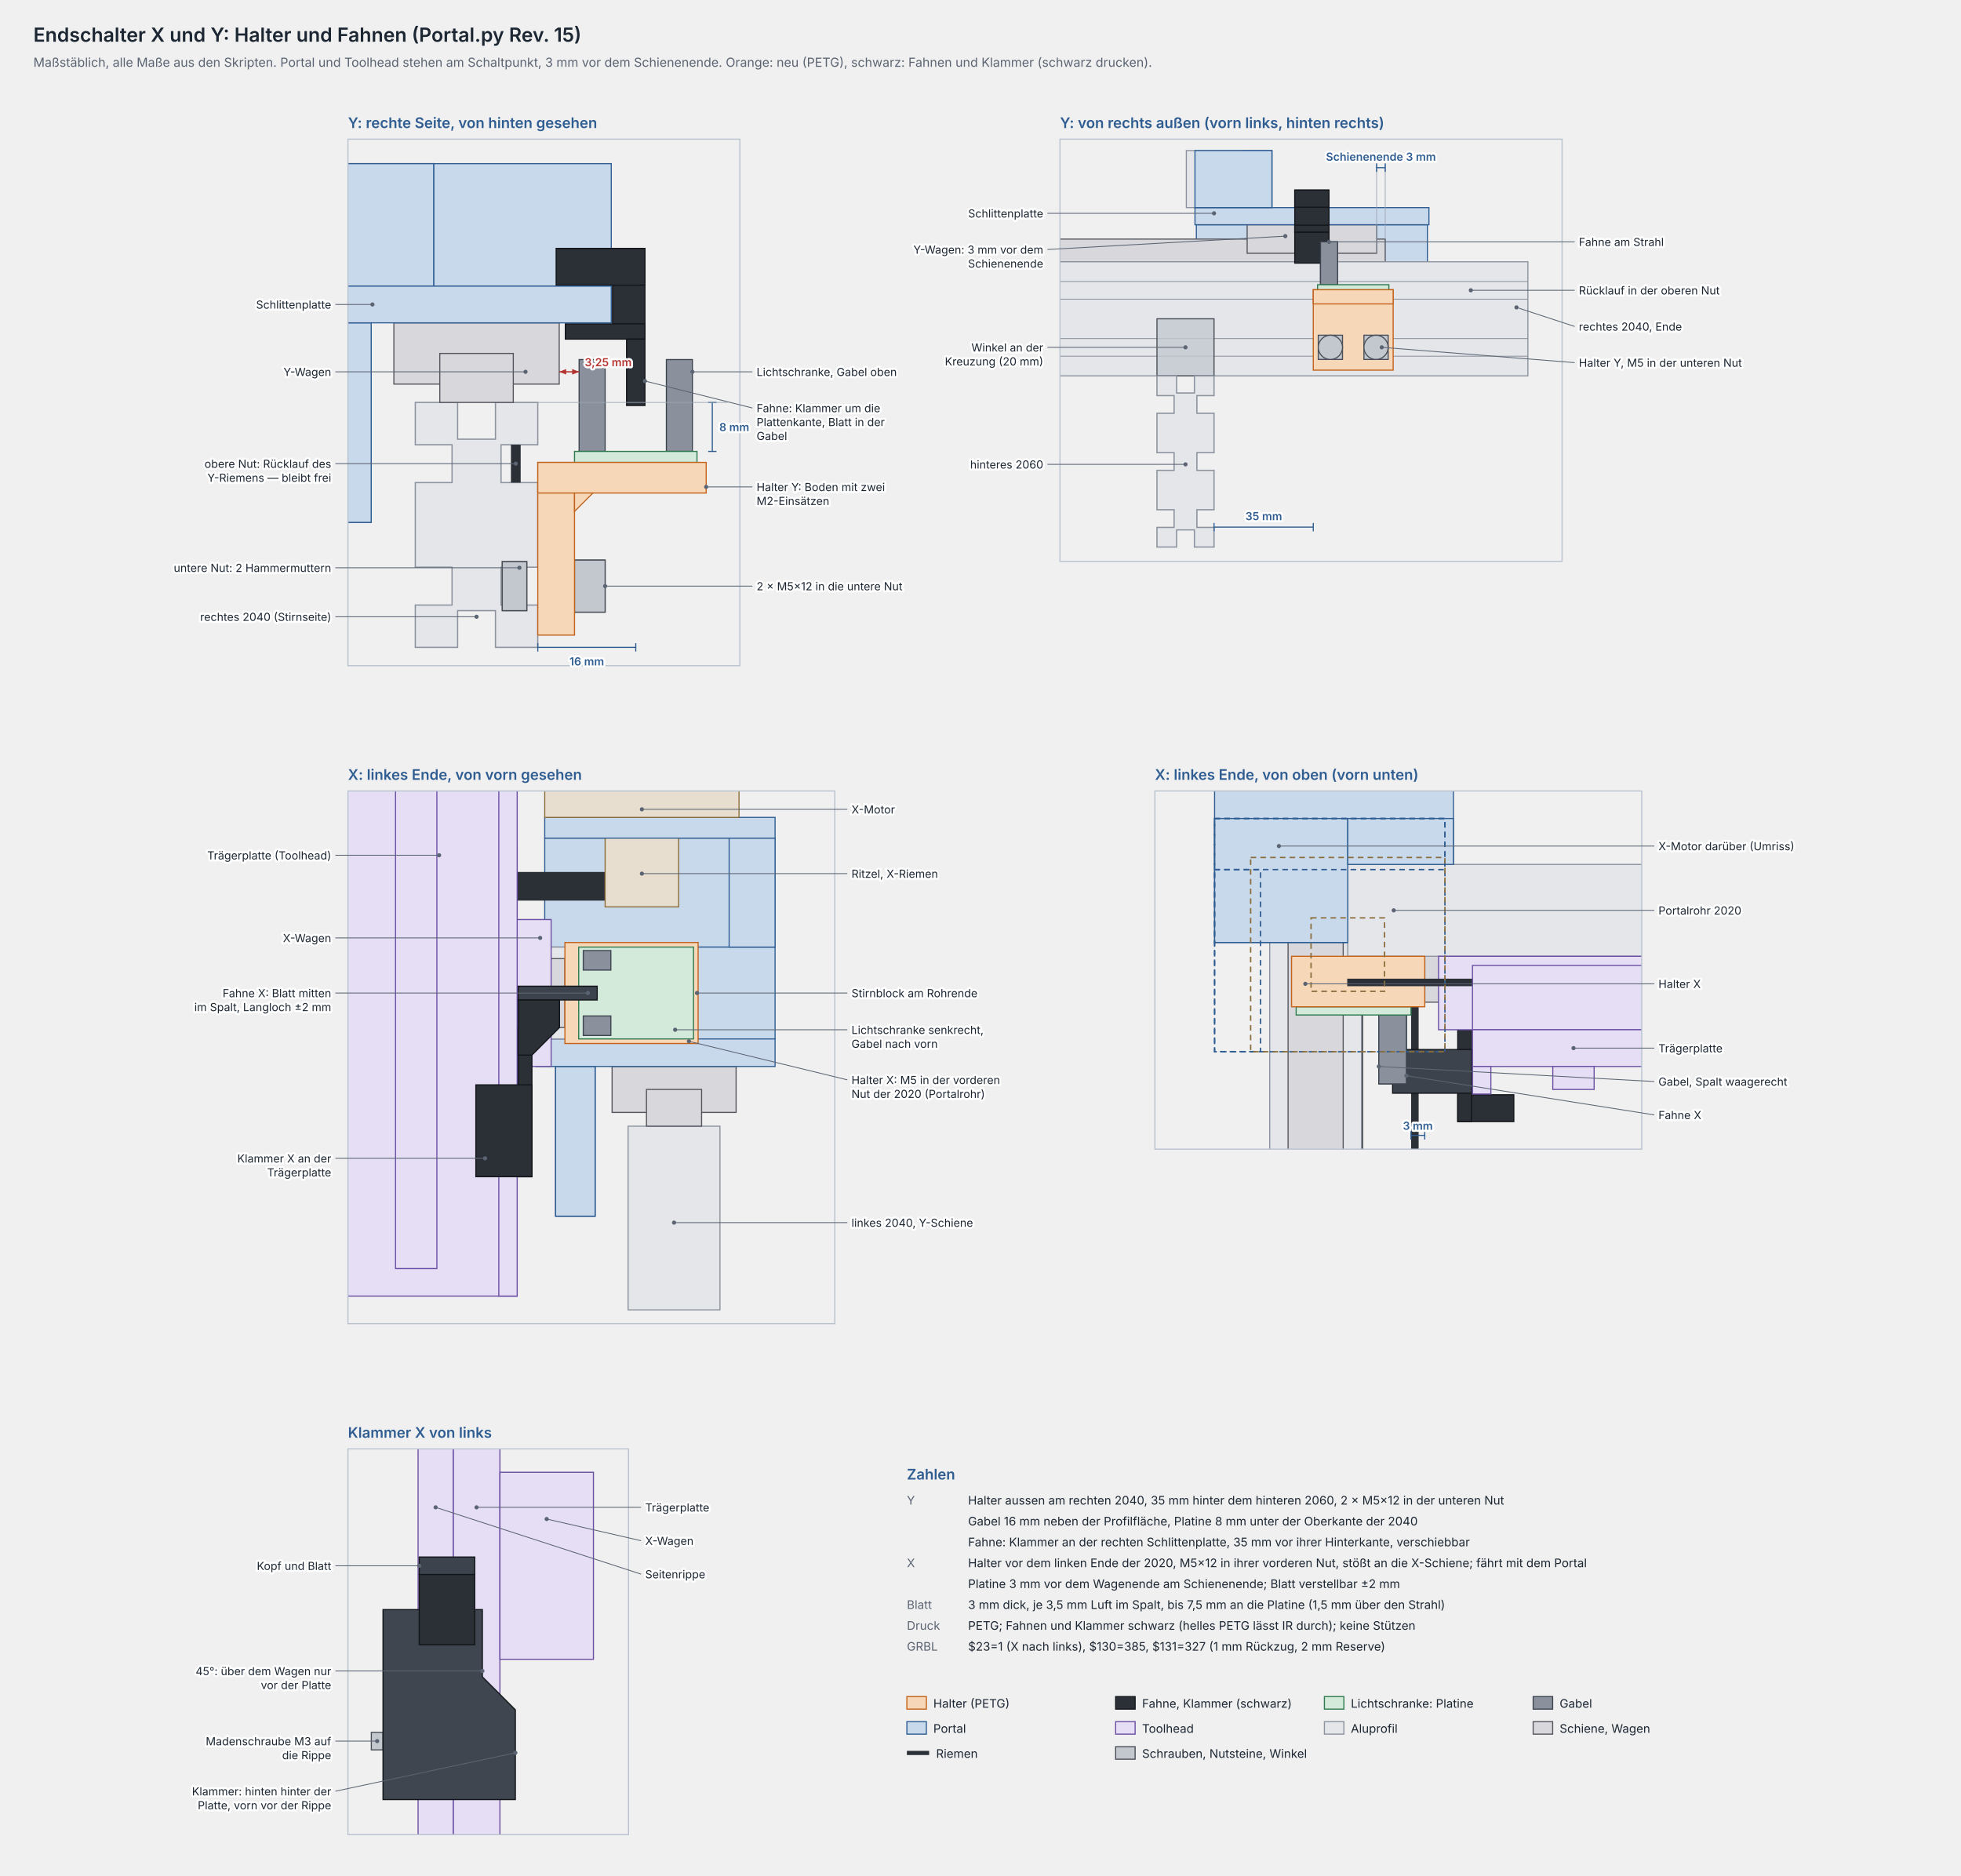
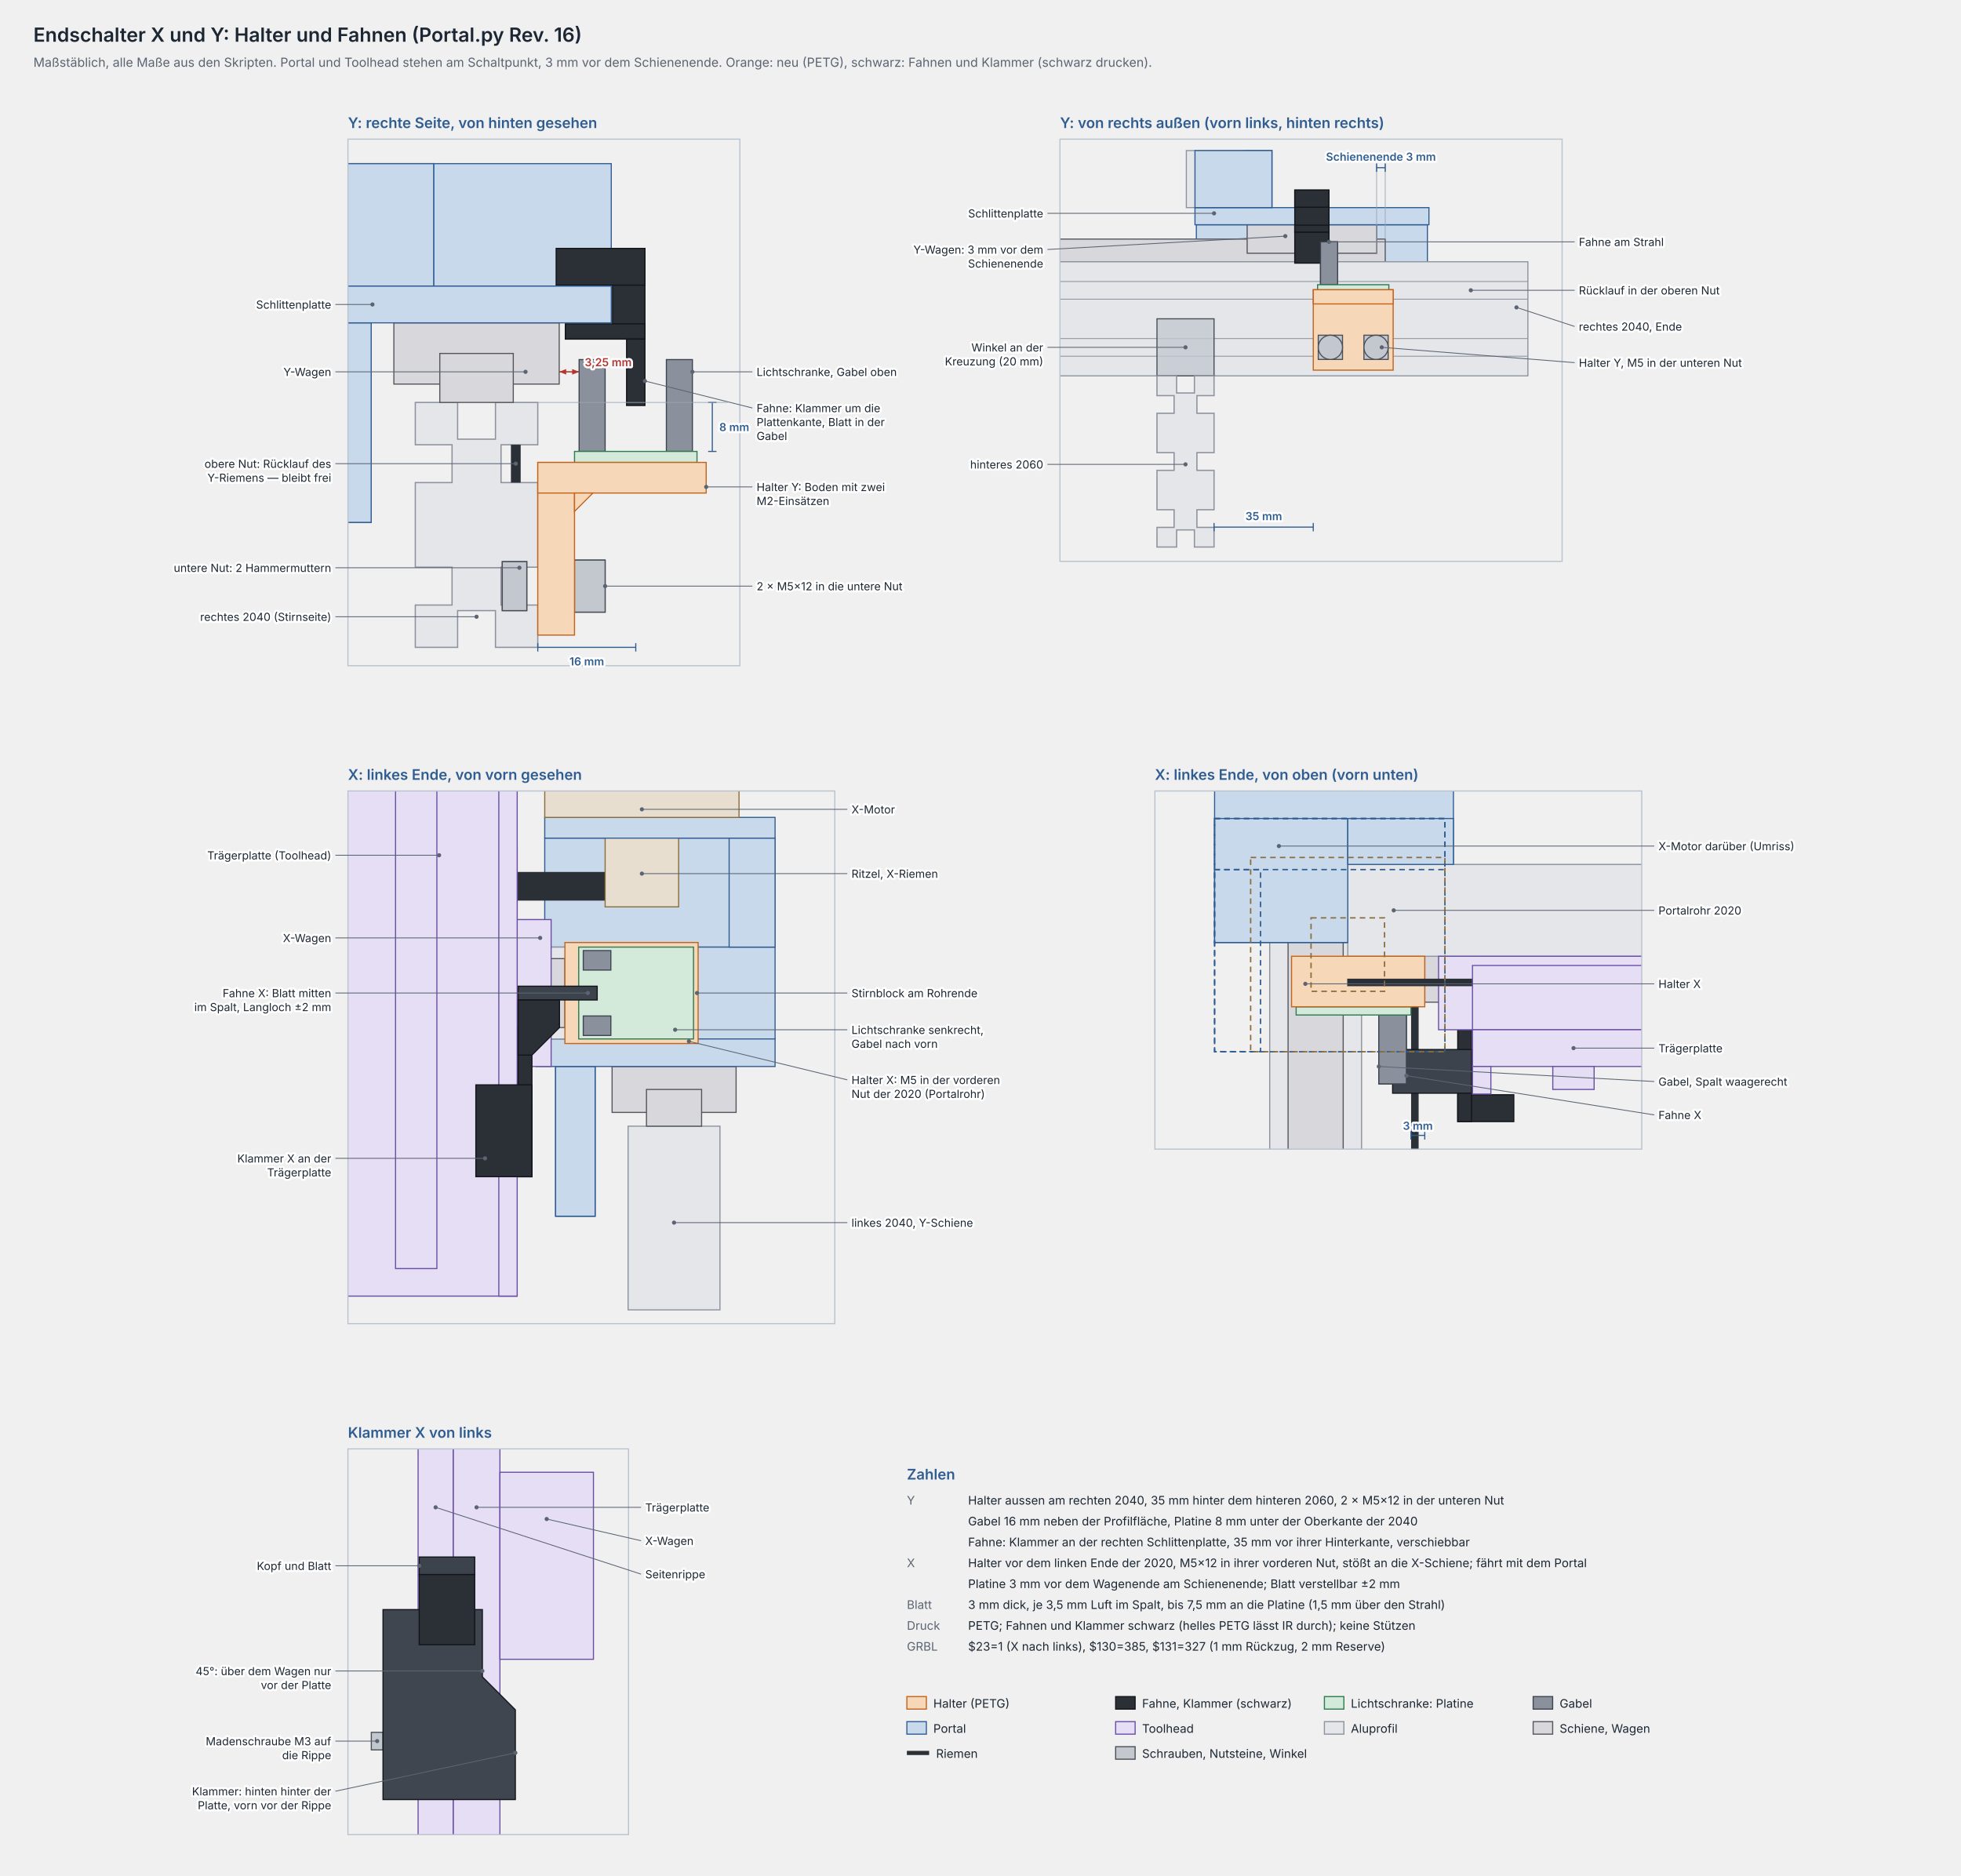
<svg xmlns="http://www.w3.org/2000/svg" width="1409" height="1348" viewBox="0 0 1409 1348" font-family="Inter, Helvetica, Arial, sans-serif">
-   <text x="24.0" y="30.0" font-size="14" fill="#1c2733" text-anchor="start" font-weight="600">Endschalter X und Y: Halter und Fahnen (Portal.py Rev. 15)</text>
+   <text x="24.0" y="30.0" font-size="14" fill="#1c2733" text-anchor="start" font-weight="600">Endschalter X und Y: Halter und Fahnen (Portal.py Rev. 16)</text>
  <text x="24.0" y="48.0" font-size="9" fill="#5b6472" text-anchor="start">Maßstäblich, alle Maße aus den Skripten. Portal und Toolhead stehen am Schaltpunkt, 3 mm vor dem Schienenende. Orange: neu (PETG), schwarz: Fahnen und Klammer (schwarz drucken).</text>
  <clipPath id="y1">
    <rect x="250.0" y="100.0" width="281.6" height="378.4" />
  </clipPath>
  <g clip-path="url(#y1)">
    <polygon points="298.4,465.2 328.8,465.2 328.8,438.8 356.0,438.8 356.0,465.2 386.4,465.2 386.4,434.8 360.0,434.8 360.0,407.6 386.4,407.6 386.4,346.8 360.0,346.8 360.0,319.6 386.4,319.6 386.4,289.2 356.0,289.2 356.0,315.6 328.8,315.6 328.8,289.2 298.4,289.2 298.4,319.6 324.8,319.6 324.8,346.8 298.4,346.8 298.4,407.6 324.8,407.6 324.8,434.8 298.4,434.8" fill="#e4e6ea" stroke="#8c939e" stroke-width="0.9" />
    <rect x="-1888.4" y="117.6" width="2200.0" height="88.0" fill="#e4e6ea" stroke="#8c939e" stroke-width="0.8" />
    <rect x="228.9" y="232.0" width="37.8" height="143.4" fill="#c9d9ec" stroke="#2f5d92" stroke-width="0.8" />
    <rect x="311.6" y="117.6" width="127.6" height="88.0" fill="#c9d9ec" stroke="#2f5d92" stroke-width="0.8" />
    <rect x="210.4" y="117.6" width="101.2" height="88.0" fill="#c9d9ec" stroke="#2f5d92" stroke-width="0.8" />
    <rect x="440.1" y="178.5" width="23.3" height="65.1" fill="#2b2f36" stroke="#111418" stroke-width="0.8" />
    <rect x="399.6" y="178.5" width="63.8" height="26.4" fill="#2b2f36" stroke="#111418" stroke-width="0.8" />
    <rect x="406.2" y="232.7" width="57.2" height="11.0" fill="#2b2f36" stroke="#111418" stroke-width="0.8" />
    <rect x="450.2" y="243.7" width="13.2" height="47.7" fill="#2b2f36" stroke="#111418" stroke-width="0.8" />
    <rect x="416.1" y="258.4" width="18.7" height="66.0" fill="#8a919c" stroke="#3d4450" stroke-width="0.8" />
    <rect x="478.8" y="258.4" width="18.7" height="66.0" fill="#8a919c" stroke="#3d4450" stroke-width="0.8" />
    <rect x="412.8" y="402.5" width="22.0" height="37.4" fill="#c3c8cf" stroke="#4a4f57" stroke-width="0.8" />
    <rect x="360.9" y="403.6" width="17.6" height="35.2" fill="#c3c8cf" stroke="#4a4f57" stroke-width="0.8" />
    <rect x="283.0" y="232.0" width="118.8" height="44.0" fill="#d7d7dc" stroke="#55555e" stroke-width="0.8" />
    <rect x="316.0" y="254.0" width="52.8" height="35.2" fill="#d7d7dc" stroke="#55555e" stroke-width="0.8" />
    <rect x="412.8" y="402.5" width="22.0" height="37.4" fill="#c3c8cf" stroke="#4a4f57" stroke-width="0.8" />
    <rect x="412.8" y="324.4" width="88.0" height="7.9" fill="#d3e9da" stroke="#2f7a4f" stroke-width="0.8" />
    <rect x="360.9" y="403.6" width="17.6" height="35.2" fill="#c3c8cf" stroke="#4a4f57" stroke-width="0.8" />
    <rect x="386.4" y="332.3" width="26.4" height="124.1" fill="#f6d7b8" stroke="#c2621b" stroke-width="0.8" />
    <rect x="386.4" y="332.3" width="121.0" height="22.0" fill="#f6d7b8" stroke="#c2621b" stroke-width="0.8" />
    <polygon points="412.8,354.3 426.0,354.3 412.8,367.5" fill="#f6d7b8" stroke="#c2621b" stroke-width="0.8" />
    <rect x="228.9" y="232.0" width="37.8" height="143.4" fill="#c9d9ec" stroke="#2f5d92" stroke-width="0.8" />
    <rect x="210.4" y="205.6" width="228.8" height="26.4" fill="#c9d9ec" stroke="#2f5d92" stroke-width="0.8" />
    <rect x="367.5" y="320.0" width="6.2" height="26.4" fill="#2b2f36" stroke="#2b2f36" stroke-width="0.8" />
  </g>
  <rect x="250.0" y="100.0" width="281.6" height="378.4" fill="none" stroke="#b9c2cf" stroke-width="0.8" />
  <text x="250.0" y="92.0" font-size="10.5" fill="#2f5d92" text-anchor="start" font-weight="600">Y: rechte Seite, von hinten gesehen</text>
  <line x1="267.6" y1="218.8" x2="241.0" y2="218.8" stroke="#5b6472" stroke-width="0.6" />
  <circle cx="267.6" cy="218.8" r="1.5" fill="#5b6472" />
  <text x="238.0" y="221.8" font-size="8.0" fill="#1c2733" text-anchor="end" stroke="#ffffff" stroke-width="3" stroke-linejoin="round" paint-order="stroke">Schlittenplatte</text>
  <line x1="377.6" y1="267.2" x2="241.0" y2="267.2" stroke="#5b6472" stroke-width="0.6" />
  <circle cx="377.6" cy="267.2" r="1.5" fill="#5b6472" />
  <text x="238.0" y="270.2" font-size="8.0" fill="#1c2733" text-anchor="end" stroke="#ffffff" stroke-width="3" stroke-linejoin="round" paint-order="stroke">Y-Wagen</text>
  <line x1="370.6" y1="333.2" x2="241.0" y2="333.2" stroke="#5b6472" stroke-width="0.6" />
  <circle cx="370.6" cy="333.2" r="1.5" fill="#5b6472" />
  <text x="238.0" y="336.2" font-size="8.0" fill="#1c2733" text-anchor="end" stroke="#ffffff" stroke-width="3" stroke-linejoin="round" paint-order="stroke">obere Nut: Rücklauf des</text>
  <text x="238.0" y="346.2" font-size="8.0" fill="#1c2733" text-anchor="end" stroke="#ffffff" stroke-width="3" stroke-linejoin="round" paint-order="stroke">Y-Riemens — bleibt frei</text>
  <line x1="373.2" y1="408.0" x2="241.0" y2="408.0" stroke="#5b6472" stroke-width="0.6" />
  <circle cx="373.2" cy="408.0" r="1.5" fill="#5b6472" />
  <text x="238.0" y="411.0" font-size="8.0" fill="#1c2733" text-anchor="end" stroke="#ffffff" stroke-width="3" stroke-linejoin="round" paint-order="stroke">untere Nut: 2 Hammermuttern</text>
  <line x1="342.4" y1="443.2" x2="241.0" y2="443.2" stroke="#5b6472" stroke-width="0.6" />
  <circle cx="342.4" cy="443.2" r="1.5" fill="#5b6472" />
  <text x="238.0" y="446.2" font-size="8.0" fill="#1c2733" text-anchor="end" stroke="#ffffff" stroke-width="3" stroke-linejoin="round" paint-order="stroke">rechtes 2040 (Stirnseite)</text>
  <line x1="497.5" y1="267.2" x2="540.6" y2="267.2" stroke="#5b6472" stroke-width="0.6" />
  <circle cx="497.5" cy="267.2" r="1.5" fill="#5b6472" />
  <text x="543.6" y="270.2" font-size="8.0" fill="#1c2733" text-anchor="start" stroke="#ffffff" stroke-width="3" stroke-linejoin="round" paint-order="stroke">Lichtschranke, Gabel oben</text>
  <line x1="463.4" y1="273.8" x2="540.6" y2="293.2" stroke="#5b6472" stroke-width="0.6" />
  <circle cx="463.4" cy="273.8" r="1.5" fill="#5b6472" />
  <text x="543.6" y="296.2" font-size="8.0" fill="#1c2733" text-anchor="start" stroke="#ffffff" stroke-width="3" stroke-linejoin="round" paint-order="stroke">Fahne: Klammer um die</text>
  <text x="543.6" y="306.2" font-size="8.0" fill="#1c2733" text-anchor="start" stroke="#ffffff" stroke-width="3" stroke-linejoin="round" paint-order="stroke">Plattenkante, Blatt in der</text>
  <text x="543.6" y="316.2" font-size="8.0" fill="#1c2733" text-anchor="start" stroke="#ffffff" stroke-width="3" stroke-linejoin="round" paint-order="stroke">Gabel</text>
  <line x1="507.4" y1="349.9" x2="540.6" y2="349.9" stroke="#5b6472" stroke-width="0.6" />
  <circle cx="507.4" cy="349.9" r="1.5" fill="#5b6472" />
  <text x="543.6" y="352.9" font-size="8.0" fill="#1c2733" text-anchor="start" stroke="#ffffff" stroke-width="3" stroke-linejoin="round" paint-order="stroke">Halter Y: Boden mit zwei</text>
  <text x="543.6" y="362.9" font-size="8.0" fill="#1c2733" text-anchor="start" stroke="#ffffff" stroke-width="3" stroke-linejoin="round" paint-order="stroke">M2-Einsätzen</text>
  <line x1="434.8" y1="421.2" x2="540.6" y2="421.2" stroke="#5b6472" stroke-width="0.6" />
  <circle cx="434.8" cy="421.2" r="1.5" fill="#5b6472" />
  <text x="543.6" y="424.2" font-size="8.0" fill="#1c2733" text-anchor="start" stroke="#ffffff" stroke-width="3" stroke-linejoin="round" paint-order="stroke">2 × M5×12 in die untere Nut</text>
  <line x1="386.4" y1="465.2" x2="456.8" y2="465.2" stroke="#2f5d92" stroke-width="0.8" />
  <line x1="386.4" y1="462.2" x2="386.4" y2="468.2" stroke="#2f5d92" stroke-width="0.8" />
  <line x1="456.8" y1="462.2" x2="456.8" y2="468.2" stroke="#2f5d92" stroke-width="0.8" />
  <text x="421.6" y="478.2" font-size="8.0" fill="#2f5d92" text-anchor="middle" font-weight="600" stroke="#ffffff" stroke-width="3" stroke-linejoin="round" paint-order="stroke">16 mm</text>
  <line x1="511.8" y1="324.4" x2="511.8" y2="289.2" stroke="#2f5d92" stroke-width="0.8" />
  <line x1="508.8" y1="324.4" x2="514.8" y2="324.4" stroke="#2f5d92" stroke-width="0.8" />
  <line x1="508.8" y1="289.2" x2="514.8" y2="289.2" stroke="#2f5d92" stroke-width="0.8" />
  <text x="516.8" y="309.8" font-size="8.0" fill="#2f5d92" text-anchor="start" font-weight="600" stroke="#ffffff" stroke-width="3" stroke-linejoin="round" paint-order="stroke">8 mm</text>
  <line x1="386.4" y1="289.2" x2="522.8" y2="289.2" stroke="#9aa4b1" stroke-width="0.5" />
  <line x1="401.8" y1="267.2" x2="416.1" y2="267.2" stroke="#b4342f" stroke-width="0.9" />
  <polygon points="401.8,267.2 406.8,265.2 406.8,269.2" fill="#b4342f" />
  <polygon points="416.1,267.2 411.1,269.2 411.1,265.2" fill="#b4342f" />
  <text x="420.1" y="263.2" font-size="8.0" fill="#b4342f" text-anchor="start" font-weight="600" stroke="#ffffff" stroke-width="3" stroke-linejoin="round" paint-order="stroke">3,25 mm</text>
  <clipPath id="y2">
    <rect x="761.6" y="100.0" width="360.8" height="303.4" />
  </clipPath>
  <g clip-path="url(#y2)">
    <rect x="988.7" y="161.5" width="36.9" height="66.8" fill="#c9d9ec" stroke="#2f5d92" stroke-width="0.8" />
    <rect x="859.6" y="161.5" width="36.9" height="66.8" fill="#c9d9ec" stroke="#2f5d92" stroke-width="0.8" />
    <rect x="893.4" y="108.2" width="20.5" height="41.0" fill="#c9d9ec" stroke="#2f5d92" stroke-width="0.8" />
    <rect x="852.4" y="108.2" width="41.0" height="41.0" fill="#e4e6ea" stroke="#8c939e" stroke-width="0.8" />
    <rect x="-29.7" y="171.8" width="1025.0" height="16.4" fill="#d7d7dc" stroke="#55555e" stroke-width="0.8" />
    <rect x="-132.2" y="202.5" width="1207.4" height="12.3" fill="#2b2f36" stroke="#2b2f36" stroke-width="0.8" />
    <rect x="978.5" y="241.4" width="20.5" height="16.4" fill="#c3c8cf" stroke="#4a4f57" stroke-width="0.8" />
    <rect x="945.7" y="241.4" width="20.5" height="16.4" fill="#c3c8cf" stroke="#4a4f57" stroke-width="0.8" />
    <rect x="-132.2" y="188.1" width="1230.0" height="82.0" fill="#e4e6ea" stroke="#8c939e" stroke-width="0.8" />
    <line x1="1097.8" y1="256.0" x2="761.6" y2="256.0" stroke="#8c939e" stroke-width="0.6" />
    <line x1="1097.8" y1="243.3" x2="761.6" y2="243.3" stroke="#8c939e" stroke-width="0.6" />
    <line x1="1097.8" y1="215.0" x2="761.6" y2="215.0" stroke="#8c939e" stroke-width="0.6" />
    <line x1="1097.8" y1="202.3" x2="761.6" y2="202.3" stroke="#8c939e" stroke-width="0.6" />
    <rect x="896.1" y="161.5" width="93.1" height="20.5" fill="#d7d7dc" stroke="#55555e" stroke-width="0.8" />
    <rect x="943.6" y="208.2" width="57.4" height="57.8" fill="#f6d7b8" stroke="#c2621b" stroke-width="0.8" />
    <rect x="948.8" y="173.8" width="12.3" height="30.8" fill="#8a919c" stroke="#3d4450" stroke-width="0.8" />
    <rect x="980.0" y="240.9" width="17.4" height="17.4" fill="#c3c8cf" stroke="#4a4f57" stroke-width="0.8" />
    <rect x="947.2" y="240.9" width="17.4" height="17.4" fill="#c3c8cf" stroke="#4a4f57" stroke-width="0.8" />
    <rect x="858.6" y="149.2" width="168.1" height="12.3" fill="#c9d9ec" stroke="#2f5d92" stroke-width="0.8" />
    <rect x="858.6" y="108.2" width="55.3" height="41.0" fill="#c9d9ec" stroke="#2f5d92" stroke-width="0.8" />
    <rect x="930.3" y="136.6" width="24.6" height="30.3" fill="#2b2f36" stroke="#111418" stroke-width="0.8" />
    <rect x="930.3" y="136.6" width="24.6" height="12.3" fill="#2b2f36" stroke="#111418" stroke-width="0.8" />
    <rect x="930.3" y="161.8" width="24.6" height="5.1" fill="#2b2f36" stroke="#111418" stroke-width="0.8" />
    <rect x="930.3" y="166.9" width="24.6" height="22.2" fill="#2b2f36" stroke="#111418" stroke-width="0.8" />
    <rect x="831.3" y="229.1" width="41.0" height="41.0" fill="#c3c8cf" stroke="#4a4f57" stroke-width="0.8" fill-opacity="0.8" />
    <rect x="948.8" y="173.8" width="12.3" height="30.8" fill="#8a919c" stroke="#3d4450" stroke-width="0.8" />
    <rect x="946.7" y="204.6" width="51.2" height="3.7" fill="#d3e9da" stroke="#2f7a4f" stroke-width="0.8" />
    <rect x="943.6" y="208.2" width="57.4" height="10.2" fill="#f6d7b8" stroke="#c2621b" stroke-width="0.8" />
    <polygon points="872.3,393.1 858.2,393.1 858.2,380.8 845.4,380.8 845.4,393.1 831.3,393.1 831.3,379.0 843.6,379.0 843.6,366.3 831.3,366.3 831.3,338.0 843.6,338.0 843.6,325.3 831.3,325.3 831.3,297.0 843.6,297.0 843.6,284.3 831.3,284.3 831.3,270.1 845.4,270.1 845.4,282.4 858.2,282.4 858.2,270.1 872.3,270.1 872.3,284.3 860.0,284.3 860.0,297.0 872.3,297.0 872.3,325.3 860.0,325.3 860.0,338.0 872.3,338.0 872.3,366.3 860.0,366.3 860.0,379.0 872.3,379.0" fill="#e4e6ea" stroke="#8c939e" stroke-width="0.9" />
    <circle cx="988.7" cy="249.6" r="8.7" fill="#c3c8cf" stroke="#4a4f57" stroke-width="0.8" />
    <circle cx="955.9" cy="249.6" r="8.7" fill="#c3c8cf" stroke="#4a4f57" stroke-width="0.8" />
  </g>
  <rect x="761.6" y="100.0" width="360.8" height="303.4" fill="none" stroke="#b9c2cf" stroke-width="0.8" />
  <text x="761.6" y="92.0" font-size="10.5" fill="#2f5d92" text-anchor="start" font-weight="600">Y: von rechts außen (vorn links, hinten rechts)</text>
  <line x1="872.3" y1="153.3" x2="752.6" y2="153.3" stroke="#5b6472" stroke-width="0.6" />
  <circle cx="872.3" cy="153.3" r="1.5" fill="#5b6472" />
  <text x="749.6" y="156.3" font-size="8.0" fill="#1c2733" text-anchor="end" stroke="#ffffff" stroke-width="3" stroke-linejoin="round" paint-order="stroke">Schlittenplatte</text>
  <line x1="923.5" y1="169.7" x2="752.6" y2="179.3" stroke="#5b6472" stroke-width="0.6" />
  <circle cx="923.5" cy="169.7" r="1.5" fill="#5b6472" />
  <text x="749.6" y="182.3" font-size="8.0" fill="#1c2733" text-anchor="end" stroke="#ffffff" stroke-width="3" stroke-linejoin="round" paint-order="stroke">Y-Wagen: 3 mm vor dem</text>
  <text x="749.6" y="192.3" font-size="8.0" fill="#1c2733" text-anchor="end" stroke="#ffffff" stroke-width="3" stroke-linejoin="round" paint-order="stroke">Schienenende</text>
  <line x1="851.8" y1="249.6" x2="752.6" y2="249.6" stroke="#5b6472" stroke-width="0.6" />
  <circle cx="851.8" cy="249.6" r="1.5" fill="#5b6472" />
  <text x="749.6" y="252.6" font-size="8.0" fill="#1c2733" text-anchor="end" stroke="#ffffff" stroke-width="3" stroke-linejoin="round" paint-order="stroke">Winkel an der</text>
  <text x="749.6" y="262.6" font-size="8.0" fill="#1c2733" text-anchor="end" stroke="#ffffff" stroke-width="3" stroke-linejoin="round" paint-order="stroke">Kreuzung (20 mm)</text>
  <line x1="851.8" y1="333.7" x2="752.6" y2="333.7" stroke="#5b6472" stroke-width="0.6" />
  <circle cx="851.8" cy="333.7" r="1.5" fill="#5b6472" />
  <text x="749.6" y="336.7" font-size="8.0" fill="#1c2733" text-anchor="end" stroke="#ffffff" stroke-width="3" stroke-linejoin="round" paint-order="stroke">hinteres 2060</text>
  <line x1="954.9" y1="173.8" x2="1131.4" y2="173.8" stroke="#5b6472" stroke-width="0.6" />
  <circle cx="954.9" cy="173.8" r="1.5" fill="#5b6472" />
  <text x="1134.4" y="176.8" font-size="8.0" fill="#1c2733" text-anchor="start" stroke="#ffffff" stroke-width="3" stroke-linejoin="round" paint-order="stroke">Fahne am Strahl</text>
  <line x1="1056.8" y1="208.6" x2="1131.4" y2="208.6" stroke="#5b6472" stroke-width="0.6" />
  <circle cx="1056.8" cy="208.6" r="1.5" fill="#5b6472" />
  <text x="1134.4" y="211.6" font-size="8.0" fill="#1c2733" text-anchor="start" stroke="#ffffff" stroke-width="3" stroke-linejoin="round" paint-order="stroke">Rücklauf in der oberen Nut</text>
  <line x1="1089.6" y1="220.9" x2="1131.4" y2="234.6" stroke="#5b6472" stroke-width="0.6" />
  <circle cx="1089.6" cy="220.9" r="1.5" fill="#5b6472" />
  <text x="1134.4" y="237.6" font-size="8.0" fill="#1c2733" text-anchor="start" stroke="#ffffff" stroke-width="3" stroke-linejoin="round" paint-order="stroke">rechtes 2040, Ende</text>
  <line x1="992.8" y1="249.6" x2="1131.4" y2="260.6" stroke="#5b6472" stroke-width="0.6" />
  <circle cx="992.8" cy="249.6" r="1.5" fill="#5b6472" />
  <text x="1134.4" y="263.6" font-size="8.0" fill="#1c2733" text-anchor="start" stroke="#ffffff" stroke-width="3" stroke-linejoin="round" paint-order="stroke">Halter Y, M5 in der unteren Nut</text>
  <line x1="943.6" y1="378.8" x2="872.3" y2="378.8" stroke="#2f5d92" stroke-width="0.8" />
  <line x1="943.6" y1="375.8" x2="943.6" y2="381.8" stroke="#2f5d92" stroke-width="0.8" />
  <line x1="872.3" y1="375.8" x2="872.3" y2="381.8" stroke="#2f5d92" stroke-width="0.8" />
  <text x="908.0" y="373.8" font-size="8.0" fill="#2f5d92" text-anchor="middle" font-weight="600" stroke="#ffffff" stroke-width="3" stroke-linejoin="round" paint-order="stroke">35 mm</text>
  <line x1="995.3" y1="171.8" x2="995.3" y2="117.4" stroke="#9aa4b1" stroke-width="0.5" />
  <line x1="989.1" y1="182.0" x2="989.1" y2="117.4" stroke="#9aa4b1" stroke-width="0.5" />
  <line x1="995.3" y1="120.5" x2="989.1" y2="120.5" stroke="#2f5d92" stroke-width="0.8" />
  <line x1="995.3" y1="117.5" x2="995.3" y2="123.5" stroke="#2f5d92" stroke-width="0.8" />
  <line x1="989.1" y1="117.5" x2="989.1" y2="123.5" stroke="#2f5d92" stroke-width="0.8" />
  <text x="992.2" y="115.5" font-size="8.0" fill="#2f5d92" text-anchor="middle" font-weight="600" stroke="#ffffff" stroke-width="3" stroke-linejoin="round" paint-order="stroke">Schienenende 3 mm</text>
  <clipPath id="x3">
    <rect x="250.0" y="568.4" width="349.8" height="382.8" />
  </clipPath>
  <g clip-path="url(#x3)">
    <rect x="399.2" y="766.4" width="28.4" height="107.6" fill="#c9d9ec" stroke="#2f5d92" stroke-width="0.8" />
    <rect x="439.8" y="766.4" width="89.1" height="33.0" fill="#d7d7dc" stroke="#55555e" stroke-width="0.8" />
    <rect x="385.3" y="680.6" width="75.9" height="66.0" fill="#c9d9ec" stroke="#2f5d92" stroke-width="0.8" />
    <rect x="391.4" y="602.2" width="165.5" height="78.4" fill="#c9d9ec" stroke="#2f5d92" stroke-width="0.8" />
    <rect x="399.2" y="766.4" width="28.4" height="107.6" fill="#c9d9ec" stroke="#2f5d92" stroke-width="0.8" />
    <rect x="461.2" y="680.6" width="95.7" height="66.0" fill="#c9d9ec" stroke="#2f5d92" stroke-width="0.8" />
    <rect x="385.3" y="746.6" width="171.6" height="19.8" fill="#c9d9ec" stroke="#2f5d92" stroke-width="0.8" />
    <rect x="-1188.8" y="680.6" width="1650.0" height="66.0" fill="#e4e6ea" stroke="#8c939e" stroke-width="0.8" />
    <rect x="408.4" y="704.0" width="51.1" height="19.1" fill="#f6d7b8" stroke="#c2621b" stroke-width="0.8" />
    <rect x="371.6" y="627.0" width="89.6" height="19.8" fill="#2b2f36" stroke="#2b2f36" stroke-width="0.8" />
    <rect x="434.8" y="598.9" width="52.8" height="52.8" fill="#e8ded0" stroke="#8a6d3b" stroke-width="0.8" />
    <rect x="-1079.1" y="688.9" width="1485.0" height="49.5" fill="#d7d7dc" stroke="#55555e" stroke-width="0.8" />
    <rect x="405.9" y="677.3" width="95.7" height="72.6" fill="#f6d7b8" stroke="#c2621b" stroke-width="0.8" />
    <rect x="415.8" y="680.6" width="82.5" height="66.0" fill="#d3e9da" stroke="#2f7a4f" stroke-width="0.8" />
    <rect x="341.9" y="794.9" width="40.3" height="50.7" fill="#2b2f36" stroke="#111418" stroke-width="0.8" />
    <rect x="202.0" y="660.8" width="194.0" height="105.6" fill="#e6def5" stroke="#6a4fa3" stroke-width="0.8" />
    <rect x="226.4" y="608.0" width="145.2" height="52.8" fill="#e6def5" stroke="#6a4fa3" stroke-width="0.8" />
    <rect x="523.9" y="602.2" width="33.0" height="78.4" fill="#c9d9ec" stroke="#2f5d92" stroke-width="0.8" />
    <rect x="391.4" y="587.4" width="165.5" height="14.9" fill="#c9d9ec" stroke="#2f5d92" stroke-width="0.8" />
    <rect x="391.4" y="465.3" width="139.6" height="122.1" fill="#e8ded0" stroke="#8a6d3b" stroke-width="0.8" />
    <rect x="226.4" y="334.1" width="145.2" height="597.3" fill="#e6def5" stroke="#6a4fa3" stroke-width="0.8" />
    <rect x="419.1" y="730.1" width="19.8" height="14.0" fill="#8a919c" stroke="#3d4450" stroke-width="0.8" />
    <rect x="419.1" y="683.1" width="19.8" height="14.0" fill="#8a919c" stroke="#3d4450" stroke-width="0.8" />
    <rect x="284.2" y="251.6" width="29.7" height="660.0" fill="#e6def5" stroke="#6a4fa3" stroke-width="0.8" />
    <rect x="372.3" y="708.7" width="56.8" height="9.9" fill="#3d434c" stroke="#111418" stroke-width="0.8" />
    <rect x="358.4" y="235.1" width="13.2" height="696.3" fill="#e6def5" stroke="#6a4fa3" stroke-width="0.8" />
    <rect x="372.3" y="738.4" width="9.9" height="107.2" fill="#2b2f36" stroke="#111418" stroke-width="0.8" />
    <rect x="341.9" y="779.6" width="40.3" height="66.0" fill="#2b2f36" stroke="#111418" stroke-width="0.8" />
    <polygon points="372.3,718.6 402.0,718.6 402.0,738.4 382.2,758.2 372.3,758.2" fill="#2b2f36" stroke="#111418" stroke-width="0.8" />
    <rect x="451.3" y="809.3" width="66.0" height="132.0" fill="#e4e6ea" stroke="#8c939e" stroke-width="0.8" />
    <rect x="464.5" y="782.9" width="39.6" height="26.4" fill="#d7d7dc" stroke="#55555e" stroke-width="0.8" />
  </g>
  <rect x="250.0" y="568.4" width="349.8" height="382.8" fill="none" stroke="#b9c2cf" stroke-width="0.8" />
  <text x="250.0" y="560.4" font-size="10.5" fill="#2f5d92" text-anchor="start" font-weight="600">X: linkes Ende, von vorn gesehen</text>
  <line x1="315.5" y1="614.6" x2="241.0" y2="614.6" stroke="#5b6472" stroke-width="0.6" />
  <circle cx="315.5" cy="614.6" r="1.5" fill="#5b6472" />
  <text x="238.0" y="617.6" font-size="8.0" fill="#1c2733" text-anchor="end" stroke="#ffffff" stroke-width="3" stroke-linejoin="round" paint-order="stroke">Trägerplatte (Toolhead)</text>
  <line x1="388.1" y1="674.0" x2="241.0" y2="674.0" stroke="#5b6472" stroke-width="0.6" />
  <circle cx="388.1" cy="674.0" r="1.5" fill="#5b6472" />
  <text x="238.0" y="677.0" font-size="8.0" fill="#1c2733" text-anchor="end" stroke="#ffffff" stroke-width="3" stroke-linejoin="round" paint-order="stroke">X-Wagen</text>
  <line x1="422.4" y1="713.6" x2="241.0" y2="713.6" stroke="#5b6472" stroke-width="0.6" />
  <circle cx="422.4" cy="713.6" r="1.5" fill="#5b6472" />
  <text x="238.0" y="716.6" font-size="8.0" fill="#1c2733" text-anchor="end" stroke="#ffffff" stroke-width="3" stroke-linejoin="round" paint-order="stroke">Fahne X: Blatt mitten</text>
  <text x="238.0" y="726.6" font-size="8.0" fill="#1c2733" text-anchor="end" stroke="#ffffff" stroke-width="3" stroke-linejoin="round" paint-order="stroke">im Spalt, Langloch ±2 mm</text>
  <line x1="348.5" y1="832.4" x2="241.0" y2="832.4" stroke="#5b6472" stroke-width="0.6" />
  <circle cx="348.5" cy="832.4" r="1.5" fill="#5b6472" />
  <text x="238.0" y="835.4" font-size="8.0" fill="#1c2733" text-anchor="end" stroke="#ffffff" stroke-width="3" stroke-linejoin="round" paint-order="stroke">Klammer X an der</text>
  <text x="238.0" y="845.4" font-size="8.0" fill="#1c2733" text-anchor="end" stroke="#ffffff" stroke-width="3" stroke-linejoin="round" paint-order="stroke">Trägerplatte</text>
  <line x1="461.2" y1="581.6" x2="608.8" y2="581.6" stroke="#5b6472" stroke-width="0.6" />
  <circle cx="461.2" cy="581.6" r="1.5" fill="#5b6472" />
  <text x="611.8" y="584.6" font-size="8.0" fill="#1c2733" text-anchor="start" stroke="#ffffff" stroke-width="3" stroke-linejoin="round" paint-order="stroke">X-Motor</text>
  <line x1="461.2" y1="627.8" x2="608.8" y2="627.8" stroke="#5b6472" stroke-width="0.6" />
  <circle cx="461.2" cy="627.8" r="1.5" fill="#5b6472" />
  <text x="611.8" y="630.8" font-size="8.0" fill="#1c2733" text-anchor="start" stroke="#ffffff" stroke-width="3" stroke-linejoin="round" paint-order="stroke">Ritzel, X-Riemen</text>
  <line x1="500.8" y1="713.6" x2="608.8" y2="713.6" stroke="#5b6472" stroke-width="0.6" />
  <circle cx="500.8" cy="713.6" r="1.5" fill="#5b6472" />
  <text x="611.8" y="716.6" font-size="8.0" fill="#1c2733" text-anchor="start" stroke="#ffffff" stroke-width="3" stroke-linejoin="round" paint-order="stroke">Stirnblock am Rohrende</text>
  <line x1="485.1" y1="740.0" x2="608.8" y2="740.0" stroke="#5b6472" stroke-width="0.6" />
  <circle cx="485.1" cy="740.0" r="1.5" fill="#5b6472" />
  <text x="611.8" y="743.0" font-size="8.0" fill="#1c2733" text-anchor="start" stroke="#ffffff" stroke-width="3" stroke-linejoin="round" paint-order="stroke">Lichtschranke senkrecht,</text>
  <text x="611.8" y="753.0" font-size="8.0" fill="#1c2733" text-anchor="start" stroke="#ffffff" stroke-width="3" stroke-linejoin="round" paint-order="stroke">Gabel nach vorn</text>
  <line x1="495.0" y1="748.3" x2="608.8" y2="776.0" stroke="#5b6472" stroke-width="0.6" />
  <circle cx="495.0" cy="748.3" r="1.5" fill="#5b6472" />
  <text x="611.8" y="779.0" font-size="8.0" fill="#1c2733" text-anchor="start" stroke="#ffffff" stroke-width="3" stroke-linejoin="round" paint-order="stroke">Halter X: M5 in der vorderen</text>
  <text x="611.8" y="789.0" font-size="8.0" fill="#1c2733" text-anchor="start" stroke="#ffffff" stroke-width="3" stroke-linejoin="round" paint-order="stroke">Nut der 2020 (Portalrohr)</text>
  <line x1="484.3" y1="878.6" x2="608.8" y2="878.6" stroke="#5b6472" stroke-width="0.6" />
  <circle cx="484.3" cy="878.6" r="1.5" fill="#5b6472" />
  <text x="611.8" y="881.6" font-size="8.0" fill="#1c2733" text-anchor="start" stroke="#ffffff" stroke-width="3" stroke-linejoin="round" paint-order="stroke">linkes 2040, Y-Schiene</text>
  <clipPath id="x4">
    <rect x="829.8" y="568.4" width="349.8" height="257.4" />
  </clipPath>
  <g clip-path="url(#x4)">
    <rect x="1014.3" y="-910.0" width="4.6" height="3300.0" fill="#2b2f36" stroke="#2b2f36" stroke-width="0.8" />
-     <rect x="974.4" y="-910.0" width="4.6" height="3300.0" fill="#2b2f36" stroke="#2b2f36" stroke-width="0.8" />
+     <rect x="923.1" y="-910.0" width="4.6" height="3300.0" fill="#2b2f36" stroke="#2b2f36" stroke-width="0.8" />
    <rect x="912.3" y="-910.0" width="66.0" height="3300.0" fill="#e4e6ea" stroke="#8c939e" stroke-width="0.8" />
    <rect x="1047.4" y="731.3" width="40.3" height="8.2" fill="#2b2f36" stroke="#111418" stroke-width="0.8" />
    <rect x="925.5" y="-910.0" width="39.6" height="3300.0" fill="#d7d7dc" stroke="#55555e" stroke-width="0.8" />
    <rect x="1047.4" y="786.7" width="40.3" height="19.3" fill="#2b2f36" stroke="#111418" stroke-width="0.8" />
    <rect x="900.8" y="467.1" width="89.1" height="149.8" fill="#d7d7dc" stroke="#55555e" stroke-width="0.8" />
    <rect x="1002.0" y="616.3" width="28.4" height="59.4" fill="#c9d9ec" stroke="#2f5d92" stroke-width="0.8" />
    <rect x="1002.0" y="408.4" width="28.4" height="59.4" fill="#c9d9ec" stroke="#2f5d92" stroke-width="0.8" />
    <rect x="872.7" y="406.7" width="171.6" height="270.6" fill="#c9d9ec" stroke="#2f5d92" stroke-width="0.8" />
    <rect x="1047.4" y="731.3" width="9.9" height="74.7" fill="#2b2f36" stroke="#111418" stroke-width="0.8" />
    <rect x="990.7" y="729.4" width="19.8" height="49.5" fill="#8a919c" stroke="#3d4450" stroke-width="0.8" />
    <rect x="1000.6" y="754.2" width="56.8" height="31.4" fill="#3d434c" stroke="#111418" stroke-width="0.8" />
    <rect x="970.0" y="680.6" width="51.1" height="6.6" fill="#f6d7b8" stroke="#c2621b" stroke-width="0.8" />
    <rect x="1023.7" y="687.2" width="1485.0" height="33.0" fill="#d7d7dc" stroke="#55555e" stroke-width="0.8" />
    <rect x="990.7" y="729.4" width="19.8" height="49.5" fill="#8a919c" stroke="#3d4450" stroke-width="0.8" />
    <rect x="968.4" y="621.2" width="1650.0" height="66.0" fill="#e4e6ea" stroke="#8c939e" stroke-width="0.8" />
    <rect x="872.7" y="588.2" width="95.7" height="89.1" fill="#c9d9ec" stroke="#2f5d92" stroke-width="0.8" />
    <rect x="968.4" y="588.2" width="75.9" height="33.0" fill="#c9d9ec" stroke="#2f5d92" stroke-width="0.8" />
    <rect x="931.3" y="723.5" width="82.5" height="5.9" fill="#d3e9da" stroke="#2f7a4f" stroke-width="0.8" />
    <rect x="928.0" y="687.2" width="95.7" height="36.3" fill="#f6d7b8" stroke="#c2621b" stroke-width="0.8" />
    <rect x="1033.6" y="687.2" width="194.0" height="52.8" fill="#e6def5" stroke="#6a4fa3" stroke-width="0.8" />
    <rect x="968.4" y="703.7" width="89.6" height="4.6" fill="#2b2f36" stroke="#2b2f36" stroke-width="0.8" />
    <rect x="1058.0" y="693.8" width="145.2" height="46.2" fill="#e6def5" stroke="#6a4fa3" stroke-width="0.8" />
    <rect x="872.7" y="588.2" width="165.5" height="36.7" fill="none" stroke="#2f5d92" stroke-width="1.0" stroke-dasharray="4 3" />
    <rect x="872.7" y="624.9" width="33.0" height="130.8" fill="none" stroke="#2f5d92" stroke-width="1.0" stroke-dasharray="4 3" />
    <rect x="942.0" y="659.6" width="52.8" height="52.8" fill="none" stroke="#8a6d3b" stroke-width="1.0" stroke-dasharray="4 3" />
    <rect x="872.7" y="588.2" width="165.5" height="167.6" fill="none" stroke="#2f5d92" stroke-width="1.0" stroke-dasharray="4 3" />
    <rect x="898.6" y="616.2" width="139.6" height="139.6" fill="none" stroke="#8a6d3b" stroke-width="1.0" stroke-dasharray="4 3" />
    <rect x="1058.0" y="740.0" width="145.2" height="26.4" fill="#e6def5" stroke="#6a4fa3" stroke-width="0.8" />
    <rect x="1115.7" y="766.4" width="29.7" height="16.5" fill="#e6def5" stroke="#6a4fa3" stroke-width="0.8" />
    <rect x="1058.0" y="766.4" width="13.2" height="19.8" fill="#e6def5" stroke="#6a4fa3" stroke-width="0.8" />
  </g>
  <rect x="829.8" y="568.4" width="349.8" height="257.4" fill="none" stroke="#b9c2cf" stroke-width="0.8" />
  <text x="829.8" y="560.4" font-size="10.5" fill="#2f5d92" text-anchor="start" font-weight="600">X: linkes Ende, von oben (vorn unten)</text>
  <line x1="918.9" y1="608.0" x2="1188.6" y2="608.0" stroke="#5b6472" stroke-width="0.6" />
  <circle cx="918.9" cy="608.0" r="1.5" fill="#5b6472" />
  <text x="1191.6" y="611.0" font-size="8.0" fill="#1c2733" text-anchor="start" stroke="#ffffff" stroke-width="3" stroke-linejoin="round" paint-order="stroke">X-Motor darüber (Umriss)</text>
  <line x1="1001.4" y1="654.2" x2="1188.6" y2="654.2" stroke="#5b6472" stroke-width="0.6" />
  <circle cx="1001.4" cy="654.2" r="1.5" fill="#5b6472" />
  <text x="1191.6" y="657.2" font-size="8.0" fill="#1c2733" text-anchor="start" stroke="#ffffff" stroke-width="3" stroke-linejoin="round" paint-order="stroke">Portalrohr 2020</text>
  <line x1="937.9" y1="707.0" x2="1188.6" y2="707.0" stroke="#5b6472" stroke-width="0.6" />
  <circle cx="937.9" cy="707.0" r="1.5" fill="#5b6472" />
  <text x="1191.6" y="710.0" font-size="8.0" fill="#1c2733" text-anchor="start" stroke="#ffffff" stroke-width="3" stroke-linejoin="round" paint-order="stroke">Halter X</text>
  <line x1="1130.6" y1="753.2" x2="1188.6" y2="753.2" stroke="#5b6472" stroke-width="0.6" />
  <circle cx="1130.6" cy="753.2" r="1.5" fill="#5b6472" />
  <text x="1191.6" y="756.2" font-size="8.0" fill="#1c2733" text-anchor="start" stroke="#ffffff" stroke-width="3" stroke-linejoin="round" paint-order="stroke">Trägerplatte</text>
  <line x1="990.7" y1="766.4" x2="1188.6" y2="777.2" stroke="#5b6472" stroke-width="0.6" />
  <circle cx="990.7" cy="766.4" r="1.5" fill="#5b6472" />
  <text x="1191.6" y="780.2" font-size="8.0" fill="#1c2733" text-anchor="start" stroke="#ffffff" stroke-width="3" stroke-linejoin="round" paint-order="stroke">Gabel, Spalt waagerecht</text>
  <line x1="1010.5" y1="773.0" x2="1188.6" y2="801.2" stroke="#5b6472" stroke-width="0.6" />
  <circle cx="1010.5" cy="773.0" r="1.5" fill="#5b6472" />
  <text x="1191.6" y="804.2" font-size="8.0" fill="#1c2733" text-anchor="start" stroke="#ffffff" stroke-width="3" stroke-linejoin="round" paint-order="stroke">Fahne X</text>
  <line x1="1013.8" y1="815.9" x2="1023.7" y2="815.9" stroke="#2f5d92" stroke-width="0.8" />
  <line x1="1013.8" y1="812.9" x2="1013.8" y2="818.9" stroke="#2f5d92" stroke-width="0.8" />
  <line x1="1023.7" y1="812.9" x2="1023.7" y2="818.9" stroke="#2f5d92" stroke-width="0.8" />
  <text x="1018.7" y="811.9" font-size="8.0" fill="#2f5d92" text-anchor="middle" font-weight="600" stroke="#ffffff" stroke-width="3" stroke-linejoin="round" paint-order="stroke">3 mm</text>
  <clipPath id="x5">
    <rect x="250.0" y="1041.2" width="201.6" height="277.2" />
  </clipPath>
  <g clip-path="url(#x5)">
    <rect x="266.8" y="1244.9" width="8.4" height="12.6" fill="#c3c8cf" stroke="#4a4f57" stroke-width="0.8" />
    <rect x="325.6" y="642.2" width="33.6" height="760.2" fill="#e6def5" stroke="#6a4fa3" stroke-width="0.8" />
    <rect x="300.4" y="516.2" width="25.2" height="886.2" fill="#e6def5" stroke="#6a4fa3" stroke-width="0.8" />
    <rect x="359.2" y="1058.0" width="67.2" height="134.4" fill="#e6def5" stroke="#6a4fa3" stroke-width="0.8" />
    <polygon points="370.3,1293.2 275.2,1293.2 275.2,1156.7 346.6,1156.7 346.6,1205.0 370.3,1228.7" fill="#40464f" stroke="#111418" stroke-width="0.8" />
    <rect x="301.2" y="1118.9" width="39.9" height="12.6" fill="#3d434c" stroke="#111418" stroke-width="0.8" />
    <rect x="301.2" y="1131.5" width="39.9" height="50.4" fill="#2b2f36" stroke="#111418" stroke-width="0.8" />
  </g>
  <rect x="250.0" y="1041.2" width="201.6" height="277.2" fill="none" stroke="#b9c2cf" stroke-width="0.8" />
  <text x="250.0" y="1033.2" font-size="10.5" fill="#2f5d92" text-anchor="start" font-weight="600">Klammer X von links</text>
  <line x1="342.4" y1="1083.2" x2="460.6" y2="1083.2" stroke="#5b6472" stroke-width="0.6" />
  <circle cx="342.4" cy="1083.2" r="1.5" fill="#5b6472" />
  <text x="463.6" y="1086.2" font-size="8.0" fill="#1c2733" text-anchor="start" stroke="#ffffff" stroke-width="3" stroke-linejoin="round" paint-order="stroke">Trägerplatte</text>
  <line x1="392.8" y1="1091.6" x2="460.6" y2="1107.2" stroke="#5b6472" stroke-width="0.6" />
  <circle cx="392.8" cy="1091.6" r="1.5" fill="#5b6472" />
  <text x="463.6" y="1110.2" font-size="8.0" fill="#1c2733" text-anchor="start" stroke="#ffffff" stroke-width="3" stroke-linejoin="round" paint-order="stroke">X-Wagen</text>
  <line x1="313.0" y1="1083.2" x2="460.6" y2="1131.2" stroke="#5b6472" stroke-width="0.6" />
  <circle cx="313.0" cy="1083.2" r="1.5" fill="#5b6472" />
  <text x="463.6" y="1134.2" font-size="8.0" fill="#1c2733" text-anchor="start" stroke="#ffffff" stroke-width="3" stroke-linejoin="round" paint-order="stroke">Seitenrippe</text>
  <line x1="301.2" y1="1125.2" x2="241.0" y2="1125.2" stroke="#5b6472" stroke-width="0.6" />
  <circle cx="301.2" cy="1125.2" r="1.5" fill="#5b6472" />
  <text x="238.0" y="1128.2" font-size="8.0" fill="#1c2733" text-anchor="end" stroke="#ffffff" stroke-width="3" stroke-linejoin="round" paint-order="stroke">Kopf und Blatt</text>
  <line x1="346.6" y1="1200.8" x2="241.0" y2="1200.8" stroke="#5b6472" stroke-width="0.6" />
  <circle cx="346.6" cy="1200.8" r="1.5" fill="#5b6472" />
  <text x="238.0" y="1203.8" font-size="8.0" fill="#1c2733" text-anchor="end" stroke="#ffffff" stroke-width="3" stroke-linejoin="round" paint-order="stroke">45°: über dem Wagen nur</text>
  <text x="238.0" y="1213.8" font-size="8.0" fill="#1c2733" text-anchor="end" stroke="#ffffff" stroke-width="3" stroke-linejoin="round" paint-order="stroke">vor der Platte</text>
  <line x1="271.0" y1="1251.2" x2="241.0" y2="1251.2" stroke="#5b6472" stroke-width="0.6" />
  <circle cx="271.0" cy="1251.2" r="1.5" fill="#5b6472" />
  <text x="238.0" y="1254.2" font-size="8.0" fill="#1c2733" text-anchor="end" stroke="#ffffff" stroke-width="3" stroke-linejoin="round" paint-order="stroke">Madenschraube M3 auf</text>
  <text x="238.0" y="1264.2" font-size="8.0" fill="#1c2733" text-anchor="end" stroke="#ffffff" stroke-width="3" stroke-linejoin="round" paint-order="stroke">die Rippe</text>
  <line x1="370.3" y1="1259.6" x2="241.0" y2="1287.2" stroke="#5b6472" stroke-width="0.6" />
  <circle cx="370.3" cy="1259.6" r="1.5" fill="#5b6472" />
  <text x="238.0" y="1290.2" font-size="8.0" fill="#1c2733" text-anchor="end" stroke="#ffffff" stroke-width="3" stroke-linejoin="round" paint-order="stroke">Klammer: hinten hinter der</text>
  <text x="238.0" y="1300.2" font-size="8.0" fill="#1c2733" text-anchor="end" stroke="#ffffff" stroke-width="3" stroke-linejoin="round" paint-order="stroke">Platte, vorn vor der Rippe</text>
  <text x="651.6" y="1063.2" font-size="10.5" fill="#2f5d92" text-anchor="start" font-weight="600">Zahlen</text>
  <text x="651.6" y="1081.2" font-size="8.5" fill="#5b6472" text-anchor="start">Y</text>
  <text x="695.6" y="1081.2" font-size="8.5" fill="#1c2733" text-anchor="start">Halter aussen am rechten 2040, 35 mm hinter dem hinteren 2060, 2 × M5×12 in der unteren Nut</text>
  <text x="651.6" y="1096.2" font-size="8.5" fill="#5b6472" text-anchor="start" />
  <text x="695.6" y="1096.2" font-size="8.5" fill="#1c2733" text-anchor="start">Gabel 16 mm neben der Profilfläche, Platine 8 mm unter der Oberkante der 2040</text>
  <text x="651.6" y="1111.2" font-size="8.5" fill="#5b6472" text-anchor="start" />
  <text x="695.6" y="1111.2" font-size="8.5" fill="#1c2733" text-anchor="start">Fahne: Klammer an der rechten Schlittenplatte, 35 mm vor ihrer Hinterkante, verschiebbar</text>
  <text x="651.6" y="1126.2" font-size="8.5" fill="#5b6472" text-anchor="start">X</text>
  <text x="695.6" y="1126.2" font-size="8.5" fill="#1c2733" text-anchor="start">Halter vor dem linken Ende der 2020, M5×12 in ihrer vorderen Nut, stößt an die X-Schiene; fährt mit dem Portal</text>
  <text x="651.6" y="1141.2" font-size="8.5" fill="#5b6472" text-anchor="start" />
  <text x="695.6" y="1141.2" font-size="8.5" fill="#1c2733" text-anchor="start">Platine 3 mm vor dem Wagenende am Schienenende; Blatt verstellbar ±2 mm</text>
  <text x="651.6" y="1156.2" font-size="8.5" fill="#5b6472" text-anchor="start">Blatt</text>
  <text x="695.6" y="1156.2" font-size="8.5" fill="#1c2733" text-anchor="start">3 mm dick, je 3,5 mm Luft im Spalt, bis 7,5 mm an die Platine (1,5 mm über den Strahl)</text>
  <text x="651.6" y="1171.2" font-size="8.5" fill="#5b6472" text-anchor="start">Druck</text>
  <text x="695.6" y="1171.2" font-size="8.5" fill="#1c2733" text-anchor="start">PETG; Fahnen und Klammer schwarz (helles PETG lässt IR durch); keine Stützen</text>
  <text x="651.6" y="1186.2" font-size="8.5" fill="#5b6472" text-anchor="start">GRBL</text>
  <text x="695.6" y="1186.2" font-size="8.5" fill="#1c2733" text-anchor="start">$23=1 (X nach links), $130=385, $131=327 (1 mm Rückzug, 2 mm Reserve)</text>
  <rect x="651.6" y="1219.2" width="14.0" height="9.0" fill="#f6d7b8" stroke="#c2621b" stroke-width="0.8" />
  <text x="670.6" y="1227.2" font-size="8.5" fill="#1c2733" text-anchor="start">Halter (PETG)</text>
  <rect x="801.6" y="1219.2" width="14.0" height="9.0" fill="#2b2f36" stroke="#111418" stroke-width="0.8" />
  <text x="820.6" y="1227.2" font-size="8.5" fill="#1c2733" text-anchor="start">Fahne, Klammer (schwarz)</text>
  <rect x="951.6" y="1219.2" width="14.0" height="9.0" fill="#d3e9da" stroke="#2f7a4f" stroke-width="0.8" />
  <text x="970.6" y="1227.2" font-size="8.5" fill="#1c2733" text-anchor="start">Lichtschranke: Platine</text>
  <rect x="1101.6" y="1219.2" width="14.0" height="9.0" fill="#8a919c" stroke="#3d4450" stroke-width="0.8" />
  <text x="1120.6" y="1227.2" font-size="8.5" fill="#1c2733" text-anchor="start">Gabel</text>
  <rect x="651.6" y="1237.2" width="14.0" height="9.0" fill="#c9d9ec" stroke="#2f5d92" stroke-width="0.8" />
  <text x="670.6" y="1245.2" font-size="8.5" fill="#1c2733" text-anchor="start">Portal</text>
  <rect x="801.6" y="1237.2" width="14.0" height="9.0" fill="#e6def5" stroke="#6a4fa3" stroke-width="0.8" />
  <text x="820.6" y="1245.2" font-size="8.5" fill="#1c2733" text-anchor="start">Toolhead</text>
  <rect x="951.6" y="1237.2" width="14.0" height="9.0" fill="#e4e6ea" stroke="#8c939e" stroke-width="0.8" />
  <text x="970.6" y="1245.2" font-size="8.5" fill="#1c2733" text-anchor="start">Aluprofil</text>
  <rect x="1101.6" y="1237.2" width="14.0" height="9.0" fill="#d7d7dc" stroke="#55555e" stroke-width="0.8" />
  <text x="1120.6" y="1245.2" font-size="8.5" fill="#1c2733" text-anchor="start">Schiene, Wagen</text>
  <line x1="651.6" y1="1259.7" x2="667.6" y2="1259.7" stroke="#2b2f36" stroke-width="3.0" />
  <text x="672.6" y="1263.2" font-size="8.5" fill="#1c2733" text-anchor="start">Riemen</text>
  <rect x="801.6" y="1255.2" width="14.0" height="9.0" fill="#c3c8cf" stroke="#4a4f57" stroke-width="0.8" />
  <text x="820.6" y="1263.2" font-size="8.5" fill="#1c2733" text-anchor="start">Schrauben, Nutsteine, Winkel</text>
</svg>
